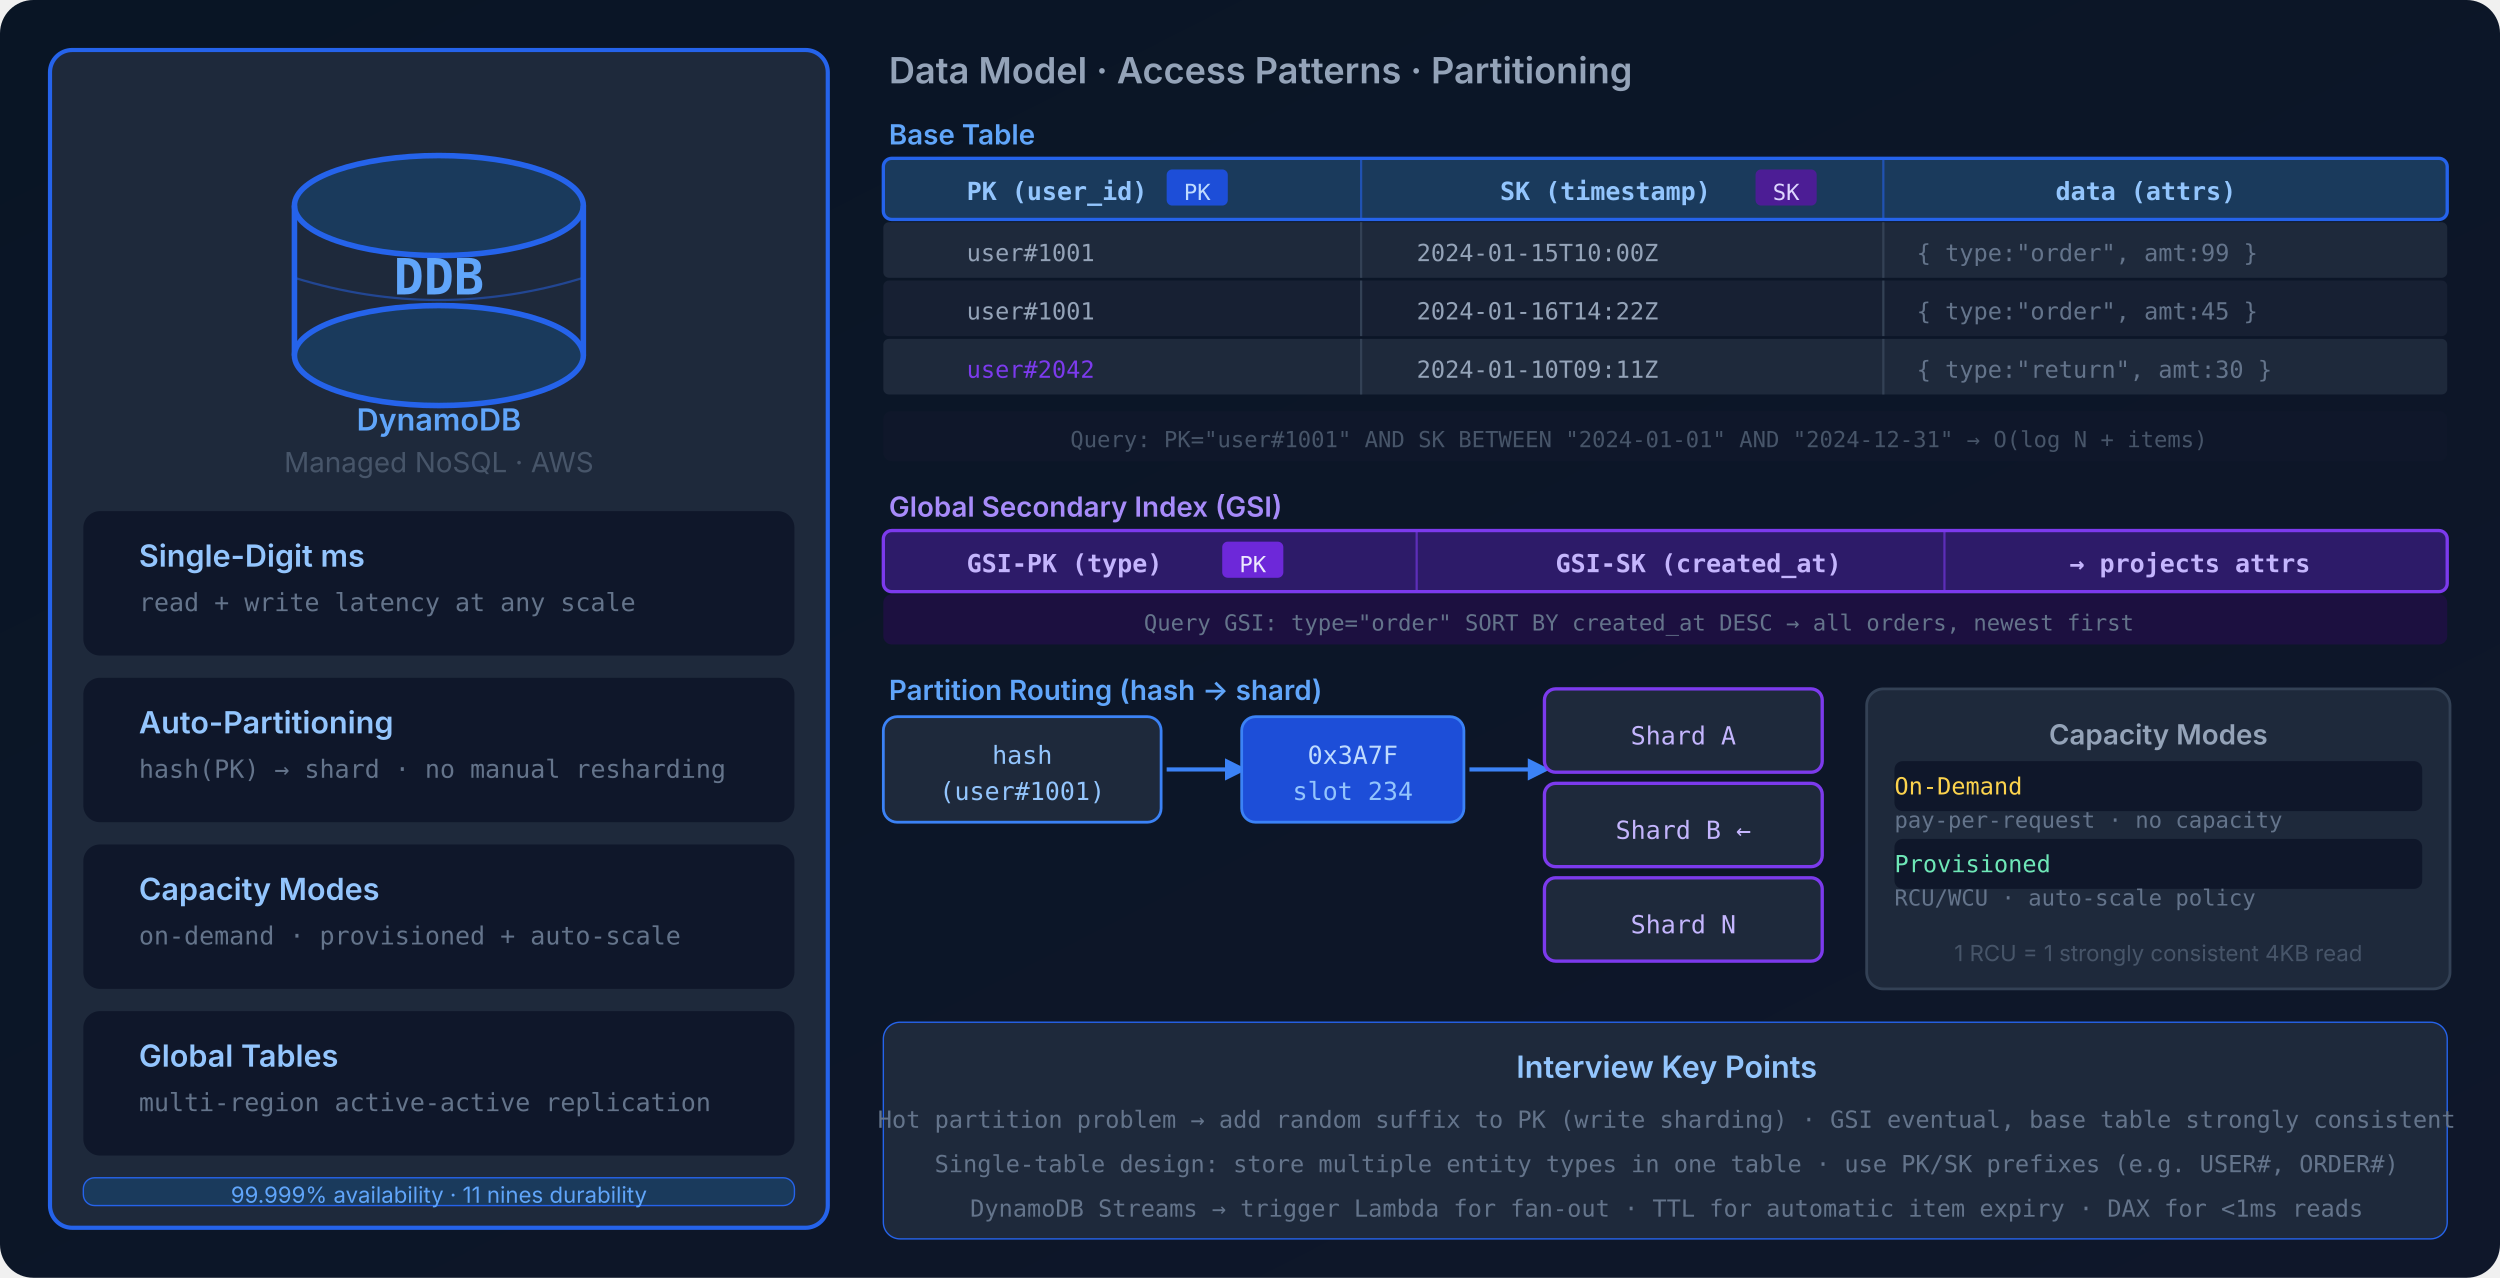
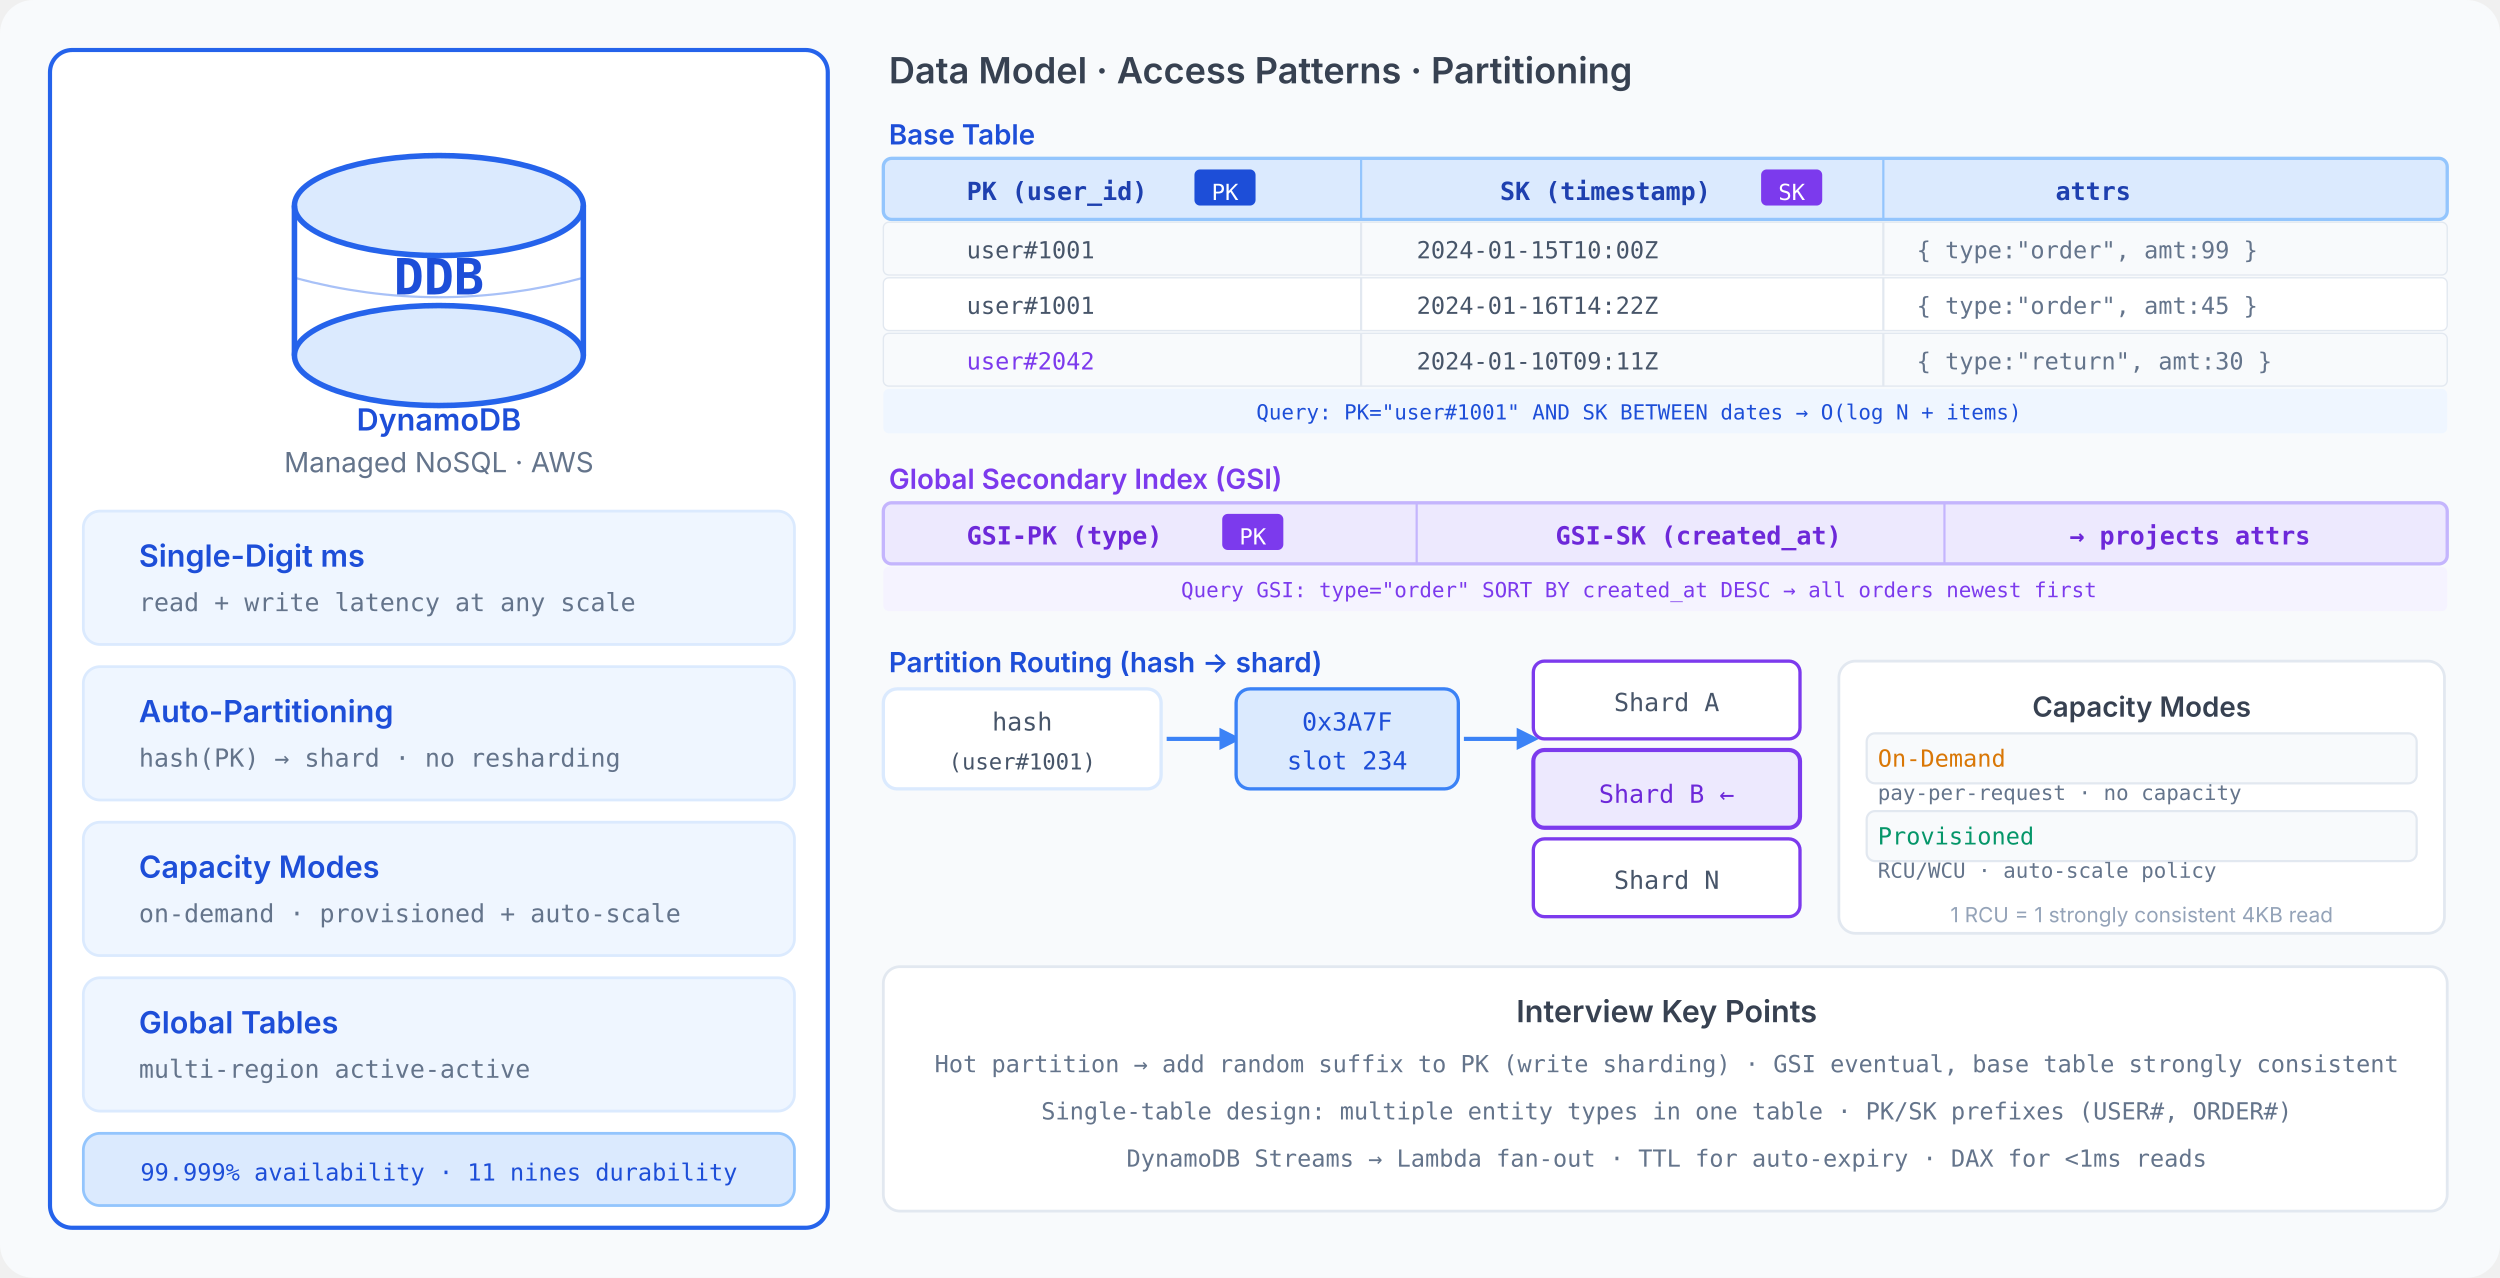
<svg xmlns="http://www.w3.org/2000/svg" viewBox="0 0 900 460" fill="none">
-   <defs>
-     <linearGradient id="bg-ddb" x1="0" y1="0" x2="1" y2="1">
-       <stop offset="0%" stop-color="#091525" />
-       <stop offset="100%" stop-color="#0F172A" />
-     </linearGradient>
-   </defs>
-   <rect width="900" height="460" fill="url(#bg-ddb)" rx="12" />
-   <rect x="18" y="18" width="280" height="424" rx="8" fill="#1E293B" stroke="#2563EB" stroke-width="1.5" />
-   <ellipse cx="158" cy="74" rx="52" ry="18" fill="#1A3A5C" stroke="#2563EB" stroke-width="2" />
+   <rect width="900" height="460" fill="#F8FAFC" rx="12" />
+   <rect x="18" y="18" width="280" height="424" rx="8" fill="#FFFFFF" stroke="#2563EB" stroke-width="1.5" />
+   <ellipse cx="158" cy="74" rx="52" ry="18" fill="#DBEAFE" stroke="#2563EB" stroke-width="2" />
  <path d="M 106 74 L 106 128" stroke="#2563EB" stroke-width="2" />
  <path d="M 210 74 L 210 128" stroke="#2563EB" stroke-width="2" />
-   <ellipse cx="158" cy="128" rx="52" ry="18" fill="#1A3A5C" stroke="#2563EB" stroke-width="2" />
-   <path d="M 106 100 Q 158 116 210 100" stroke="#2563EB" stroke-width="0.8" fill="none" opacity="0.5" />
-   <text x="158" y="106" font-family="monospace" font-size="18" fill="#60A5FA" text-anchor="middle" font-weight="700">DDB</text>
-   <text x="158" y="155" font-family="Inter,sans-serif" font-size="11" fill="#60A5FA" text-anchor="middle" font-weight="600">DynamoDB</text>
-   <text x="158" y="170" font-family="Inter,sans-serif" font-size="10" fill="#475569" text-anchor="middle">Managed NoSQL · AWS</text>
-   <rect x="30" y="184" width="256" height="52" rx="6" fill="#0F172A" />
-   <text x="50" y="204" font-family="Inter,sans-serif" font-size="11" fill="#93C5FD" font-weight="600">Single-Digit ms</text>
+   <ellipse cx="158" cy="128" rx="52" ry="18" fill="#DBEAFE" stroke="#2563EB" stroke-width="2" />
+   <path d="M 106 100 Q 158 114 210 100" stroke="#2563EB" stroke-width="0.8" fill="none" opacity="0.4" />
+   <text x="158" y="106" font-family="monospace" font-size="18" fill="#1D4ED8" text-anchor="middle" font-weight="700">DDB</text>
+   <text x="158" y="155" font-family="Inter,sans-serif" font-size="11" fill="#1D4ED8" text-anchor="middle" font-weight="600">DynamoDB</text>
+   <text x="158" y="170" font-family="Inter,sans-serif" font-size="10" fill="#64748B" text-anchor="middle">Managed NoSQL · AWS</text>
+   <rect x="30" y="184" width="256" height="48" rx="6" fill="#EFF6FF" stroke="#DBEAFE" stroke-width="1" />
+   <text x="50" y="204" font-family="Inter,sans-serif" font-size="11" fill="#1D4ED8" font-weight="600">Single-Digit ms</text>
  <text x="50" y="220" font-family="monospace" font-size="9" fill="#64748B">read + write latency at any scale</text>
-   <rect x="30" y="244" width="256" height="52" rx="6" fill="#0F172A" />
-   <text x="50" y="264" font-family="Inter,sans-serif" font-size="11" fill="#93C5FD" font-weight="600">Auto-Partitioning</text>
-   <text x="50" y="280" font-family="monospace" font-size="9" fill="#64748B">hash(PK) → shard · no manual resharding</text>
-   <rect x="30" y="304" width="256" height="52" rx="6" fill="#0F172A" />
-   <text x="50" y="324" font-family="Inter,sans-serif" font-size="11" fill="#93C5FD" font-weight="600">Capacity Modes</text>
-   <text x="50" y="340" font-family="monospace" font-size="9" fill="#64748B">on-demand · provisioned + auto-scale</text>
-   <rect x="30" y="364" width="256" height="52" rx="6" fill="#0F172A" />
-   <text x="50" y="384" font-family="Inter,sans-serif" font-size="11" fill="#93C5FD" font-weight="600">Global Tables</text>
-   <text x="50" y="400" font-family="monospace" font-size="9" fill="#64748B">multi-region active-active replication</text>
-   <rect x="30" y="424" width="256" height="10" rx="4" fill="#1A3A5C" stroke="#2563EB" stroke-width="0.5" />
-   <text x="158" y="433" font-family="Inter,sans-serif" font-size="8" fill="#60A5FA" text-anchor="middle">99.999% availability · 11 nines durability</text>
-   <text x="320" y="30" font-family="Inter,sans-serif" font-size="13" fill="#94A3B8" font-weight="600">Data Model  ·  Access Patterns  ·  Partitioning</text>
-   <text x="320" y="52" font-family="Inter,sans-serif" font-size="10" fill="#60A5FA" font-weight="600">Base Table</text>
-   <rect x="318" y="57" width="563" height="22" rx="3" fill="#1A3A5C" stroke="#2563EB" stroke-width="1.2" />
-   <text x="348" y="72" font-family="monospace" font-size="9" fill="#93C5FD" font-weight="700">PK  (user_id)</text>
-   <rect x="420" y="61" width="22" height="13" rx="2" fill="#1D4ED8" />
-   <text x="431" y="72" font-family="monospace" font-size="8" fill="#BFDBFE" text-anchor="middle">PK</text>
-   <line x1="490" y1="57" x2="490" y2="79" stroke="#2563EB" stroke-width="0.8" opacity="0.6" />
-   <text x="540" y="72" font-family="monospace" font-size="9" fill="#93C5FD" font-weight="700">SK  (timestamp)</text>
-   <rect x="632" y="61" width="22" height="13" rx="2" fill="#4C1D95" />
-   <text x="643" y="72" font-family="monospace" font-size="8" fill="#DDD6FE" text-anchor="middle">SK</text>
-   <line x1="678" y1="57" x2="678" y2="79" stroke="#2563EB" stroke-width="0.8" opacity="0.6" />
-   <text x="740" y="72" font-family="monospace" font-size="9" fill="#93C5FD" font-weight="700">data  (attrs)</text>
-   <rect x="318" y="80" width="563" height="20" rx="2" fill="#1E293B" />
-   <text x="348" y="94" font-family="monospace" font-size="8.5" fill="#94A3B8">user#1001</text>
-   <line x1="490" y1="80" x2="490" y2="100" stroke="#334155" stroke-width="0.8" />
-   <text x="510" y="94" font-family="monospace" font-size="8.5" fill="#94A3B8">2024-01-15T10:00Z</text>
-   <line x1="678" y1="80" x2="678" y2="100" stroke="#334155" stroke-width="0.8" />
-   <text x="690" y="94" font-family="monospace" font-size="8.5" fill="#64748B">{ type:"order", amt:99 }</text>
-   <rect x="318" y="101" width="563" height="20" rx="2" fill="#172033" />
-   <text x="348" y="115" font-family="monospace" font-size="8.5" fill="#94A3B8">user#1001</text>
-   <line x1="490" y1="101" x2="490" y2="121" stroke="#334155" stroke-width="0.8" />
-   <text x="510" y="115" font-family="monospace" font-size="8.5" fill="#94A3B8">2024-01-16T14:22Z</text>
-   <line x1="678" y1="101" x2="678" y2="121" stroke="#334155" stroke-width="0.8" />
-   <text x="690" y="115" font-family="monospace" font-size="8.5" fill="#64748B">{ type:"order", amt:45 }</text>
-   <rect x="318" y="122" width="563" height="20" rx="2" fill="#1E293B" />
-   <text x="348" y="136" font-family="monospace" font-size="8.5" fill="#7C3AED">user#2042</text>
-   <line x1="490" y1="122" x2="490" y2="142" stroke="#334155" stroke-width="0.8" />
-   <text x="510" y="136" font-family="monospace" font-size="8.5" fill="#94A3B8">2024-01-10T09:11Z</text>
-   <line x1="678" y1="122" x2="678" y2="142" stroke="#334155" stroke-width="0.8" />
-   <text x="690" y="136" font-family="monospace" font-size="8.5" fill="#64748B">{ type:"return", amt:30 }</text>
-   <rect x="318" y="148" width="563" height="18" rx="3" fill="#0F172A" />
-   <text x="590" y="161" font-family="monospace" font-size="8" fill="#475569" text-anchor="middle">Query: PK="user#1001" AND SK BETWEEN "2024-01-01" AND "2024-12-31"  →  O(log N + items)</text>
-   <text x="320" y="186" font-family="Inter,sans-serif" font-size="10" fill="#A78BFA" font-weight="600">Global Secondary Index (GSI)</text>
-   <rect x="318" y="191" width="563" height="22" rx="3" fill="#2D1B69" stroke="#7C3AED" stroke-width="1.2" />
-   <text x="348" y="206" font-family="monospace" font-size="9" fill="#C4B5FD" font-weight="700">GSI-PK  (type)</text>
-   <rect x="440" y="195" width="22" height="13" rx="2" fill="#6D28D9" />
-   <text x="451" y="206" font-family="monospace" font-size="8" fill="#EDE9FE" text-anchor="middle">PK</text>
-   <line x1="510" y1="191" x2="510" y2="213" stroke="#7C3AED" stroke-width="0.8" opacity="0.6" />
-   <text x="560" y="206" font-family="monospace" font-size="9" fill="#C4B5FD" font-weight="700">GSI-SK  (created_at)</text>
-   <line x1="700" y1="191" x2="700" y2="213" stroke="#7C3AED" stroke-width="0.8" opacity="0.6" />
-   <text x="745" y="206" font-family="monospace" font-size="9" fill="#C4B5FD" font-weight="700">→ projects attrs</text>
-   <rect x="318" y="214" width="563" height="18" rx="3" fill="#1C1040" />
-   <text x="590" y="227" font-family="monospace" font-size="8" fill="#64748B" text-anchor="middle">Query GSI: type="order" SORT BY created_at DESC  →  all orders, newest first</text>
-   <text x="320" y="252" font-family="Inter,sans-serif" font-size="10" fill="#60A5FA" font-weight="600">Partition Routing  (hash → shard)</text>
-   <rect x="318" y="258" width="100" height="38" rx="5" fill="#1E293B" stroke="#3B82F6" stroke-width="1" />
-   <text x="368" y="275" font-family="monospace" font-size="9" fill="#93C5FD" text-anchor="middle">hash</text>
-   <text x="368" y="288" font-family="monospace" font-size="9" fill="#93C5FD" text-anchor="middle">(user#1001)</text>
-   <path d="M 420 277 L 444 277" stroke="#3B82F6" stroke-width="1.5" />
-   <polygon points="441,273 449,277 441,281" fill="#3B82F6" />
-   <rect x="447" y="258" width="80" height="38" rx="5" fill="#1D4ED8" stroke="#3B82F6" stroke-width="1" />
-   <text x="487" y="275" font-family="monospace" font-size="9" fill="#BFDBFE" text-anchor="middle">0x3A7F</text>
-   <text x="487" y="288" font-family="monospace" font-size="9" fill="#93C5FD" text-anchor="middle">slot 234</text>
-   <path d="M 529 277 L 553 277" stroke="#3B82F6" stroke-width="1.5" />
-   <polygon points="550,273 558,277 550,281" fill="#3B82F6" />
-   <rect x="556" y="248" width="100" height="30" rx="4" fill="#1E293B" stroke="#7C3AED" stroke-width="1.2" />
-   <text x="606" y="268" font-family="monospace" font-size="9" fill="#C4B5FD" text-anchor="middle">Shard A</text>
-   <rect x="556" y="282" width="100" height="30" rx="4" fill="#1E293B" stroke="#7C3AED" stroke-width="1.2" />
-   <text x="606" y="302" font-family="monospace" font-size="9" fill="#C4B5FD" text-anchor="middle">Shard B  ←</text>
-   <rect x="556" y="316" width="100" height="30" rx="4" fill="#1E293B" stroke="#7C3AED" stroke-width="1.2" />
-   <text x="606" y="336" font-family="monospace" font-size="9" fill="#C4B5FD" text-anchor="middle">Shard N</text>
-   <rect x="672" y="248" width="210" height="108" rx="6" fill="#1E293B" stroke="#334155" stroke-width="1" />
-   <text x="777" y="268" font-family="Inter,sans-serif" font-size="10" fill="#94A3B8" text-anchor="middle" font-weight="600">Capacity Modes</text>
-   <rect x="682" y="274" width="190" height="18" rx="3" fill="#0F172A" />
-   <text x="682" y="286" font-family="monospace" font-size="8.5" fill="#FCD34D">  On-Demand</text>
-   <text x="682" y="298" font-family="monospace" font-size="8" fill="#64748B">    pay-per-request · no capacity</text>
-   <rect x="682" y="302" width="190" height="18" rx="3" fill="#0F172A" />
-   <text x="682" y="314" font-family="monospace" font-size="8.5" fill="#6EE7B7">  Provisioned</text>
-   <text x="682" y="326" font-family="monospace" font-size="8" fill="#64748B">    RCU/WCU · auto-scale policy</text>
-   <text x="777" y="346" font-family="Inter,sans-serif" font-size="8" fill="#475569" text-anchor="middle">1 RCU = 1 strongly consistent 4KB read</text>
-   <rect x="318" y="368" width="563" height="78" rx="6" fill="#1E293B" stroke="#2563EB" stroke-width="0.5" />
-   <text x="600" y="388" font-family="Inter,sans-serif" font-size="11" fill="#93C5FD" text-anchor="middle" font-weight="600">Interview Key Points</text>
-   <text x="600" y="406" font-family="monospace" font-size="8.5" fill="#64748B" text-anchor="middle">Hot partition problem → add random suffix to PK (write sharding)  ·  GSI eventual, base table strongly consistent</text>
-   <text x="600" y="422" font-family="monospace" font-size="8.5" fill="#64748B" text-anchor="middle">Single-table design: store multiple entity types in one table · use PK/SK prefixes  (e.g. USER#, ORDER#)</text>
-   <text x="600" y="438" font-family="monospace" font-size="8.5" fill="#64748B" text-anchor="middle">DynamoDB Streams → trigger Lambda for fan-out · TTL for automatic item expiry · DAX for &lt;1ms reads</text>
+   <rect x="30" y="240" width="256" height="48" rx="6" fill="#EFF6FF" stroke="#DBEAFE" stroke-width="1" />
+   <text x="50" y="260" font-family="Inter,sans-serif" font-size="11" fill="#1D4ED8" font-weight="600">Auto-Partitioning</text>
+   <text x="50" y="276" font-family="monospace" font-size="9" fill="#64748B">hash(PK) → shard · no resharding</text>
+   <rect x="30" y="296" width="256" height="48" rx="6" fill="#EFF6FF" stroke="#DBEAFE" stroke-width="1" />
+   <text x="50" y="316" font-family="Inter,sans-serif" font-size="11" fill="#1D4ED8" font-weight="600">Capacity Modes</text>
+   <text x="50" y="332" font-family="monospace" font-size="9" fill="#64748B">on-demand · provisioned + auto-scale</text>
+   <rect x="30" y="352" width="256" height="48" rx="6" fill="#EFF6FF" stroke="#DBEAFE" stroke-width="1" />
+   <text x="50" y="372" font-family="Inter,sans-serif" font-size="11" fill="#1D4ED8" font-weight="600">Global Tables</text>
+   <text x="50" y="388" font-family="monospace" font-size="9" fill="#64748B">multi-region active-active</text>
+   <rect x="30" y="408" width="256" height="26" rx="6" fill="#DBEAFE" stroke="#93C5FD" stroke-width="1" />
+   <text x="158" y="425" font-family="monospace" font-size="8.5" fill="#1D4ED8" text-anchor="middle">99.999% availability · 11 nines durability</text>
+   <text x="320" y="30" font-family="Inter,sans-serif" font-size="13" fill="#374151" font-weight="600">Data Model  ·  Access Patterns  ·  Partitioning</text>
+   <text x="320" y="52" font-family="Inter,sans-serif" font-size="10" fill="#1D4ED8" font-weight="600">Base Table</text>
+   <rect x="318" y="57" width="563" height="22" rx="3" fill="#DBEAFE" stroke="#93C5FD" stroke-width="1.2" />
+   <text x="348" y="72" font-family="monospace" font-size="9" fill="#1E40AF" font-weight="700">PK  (user_id)</text>
+   <rect x="430" y="61" width="22" height="13" rx="2" fill="#1D4ED8" />
+   <text x="441" y="72" font-family="monospace" font-size="8" fill="#FFFFFF" text-anchor="middle">PK</text>
+   <line x1="490" y1="57" x2="490" y2="79" stroke="#93C5FD" stroke-width="0.8" />
+   <text x="540" y="72" font-family="monospace" font-size="9" fill="#1E40AF" font-weight="700">SK  (timestamp)</text>
+   <rect x="634" y="61" width="22" height="13" rx="2" fill="#7C3AED" />
+   <text x="645" y="72" font-family="monospace" font-size="8" fill="#FFFFFF" text-anchor="middle">SK</text>
+   <line x1="678" y1="57" x2="678" y2="79" stroke="#93C5FD" stroke-width="0.8" />
+   <text x="740" y="72" font-family="monospace" font-size="9" fill="#1E40AF" font-weight="700">attrs</text>
+   <rect x="318" y="80" width="563" height="19" rx="2" fill="#F8FAFC" stroke="#E2E8F0" stroke-width="0.5" />
+   <text x="348" y="93" font-family="monospace" font-size="8.5" fill="#475569">user#1001</text>
+   <line x1="490" y1="80" x2="490" y2="99" stroke="#E2E8F0" stroke-width="0.8" />
+   <text x="510" y="93" font-family="monospace" font-size="8.5" fill="#475569">2024-01-15T10:00Z</text>
+   <line x1="678" y1="80" x2="678" y2="99" stroke="#E2E8F0" stroke-width="0.8" />
+   <text x="690" y="93" font-family="monospace" font-size="8.5" fill="#64748B">{ type:"order", amt:99 }</text>
+   <rect x="318" y="100" width="563" height="19" rx="2" fill="#FFFFFF" stroke="#E2E8F0" stroke-width="0.5" />
+   <text x="348" y="113" font-family="monospace" font-size="8.5" fill="#475569">user#1001</text>
+   <line x1="490" y1="100" x2="490" y2="119" stroke="#E2E8F0" stroke-width="0.8" />
+   <text x="510" y="113" font-family="monospace" font-size="8.5" fill="#475569">2024-01-16T14:22Z</text>
+   <line x1="678" y1="100" x2="678" y2="119" stroke="#E2E8F0" stroke-width="0.8" />
+   <text x="690" y="113" font-family="monospace" font-size="8.5" fill="#64748B">{ type:"order", amt:45 }</text>
+   <rect x="318" y="120" width="563" height="19" rx="2" fill="#F8FAFC" stroke="#E2E8F0" stroke-width="0.5" />
+   <text x="348" y="133" font-family="monospace" font-size="8.5" fill="#7C3AED">user#2042</text>
+   <line x1="490" y1="120" x2="490" y2="139" stroke="#E2E8F0" stroke-width="0.8" />
+   <text x="510" y="133" font-family="monospace" font-size="8.5" fill="#475569">2024-01-10T09:11Z</text>
+   <line x1="678" y1="120" x2="678" y2="139" stroke="#E2E8F0" stroke-width="0.8" />
+   <text x="690" y="133" font-family="monospace" font-size="8.5" fill="#64748B">{ type:"return", amt:30 }</text>
+   <rect x="318" y="140" width="563" height="16" rx="2" fill="#EFF6FF" />
+   <text x="590" y="151" font-family="monospace" font-size="7.5" fill="#1D4ED8" text-anchor="middle">Query: PK="user#1001" AND SK BETWEEN dates  →  O(log N + items)</text>
+   <text x="320" y="176" font-family="Inter,sans-serif" font-size="10" fill="#7C3AED" font-weight="600">Global Secondary Index (GSI)</text>
+   <rect x="318" y="181" width="563" height="22" rx="3" fill="#EDE9FE" stroke="#C4B5FD" stroke-width="1.2" />
+   <text x="348" y="196" font-family="monospace" font-size="9" fill="#6D28D9" font-weight="700">GSI-PK  (type)</text>
+   <rect x="440" y="185" width="22" height="13" rx="2" fill="#7C3AED" />
+   <text x="451" y="196" font-family="monospace" font-size="8" fill="#FFFFFF" text-anchor="middle">PK</text>
+   <line x1="510" y1="181" x2="510" y2="203" stroke="#C4B5FD" stroke-width="0.8" />
+   <text x="560" y="196" font-family="monospace" font-size="9" fill="#6D28D9" font-weight="700">GSI-SK  (created_at)</text>
+   <line x1="700" y1="181" x2="700" y2="203" stroke="#C4B5FD" stroke-width="0.8" />
+   <text x="745" y="196" font-family="monospace" font-size="9" fill="#6D28D9" font-weight="700">→ projects attrs</text>
+   <rect x="318" y="204" width="563" height="16" rx="2" fill="#F5F3FF" />
+   <text x="590" y="215" font-family="monospace" font-size="7.5" fill="#7C3AED" text-anchor="middle">Query GSI: type="order" SORT BY created_at DESC  →  all orders newest first</text>
+   <text x="320" y="242" font-family="Inter,sans-serif" font-size="10" fill="#1D4ED8" font-weight="600">Partition Routing  (hash → shard)</text>
+   <rect x="318" y="248" width="100" height="36" rx="5" fill="#FFFFFF" stroke="#DBEAFE" stroke-width="1.2" />
+   <text x="368" y="263" font-family="monospace" font-size="9" fill="#475569" text-anchor="middle">hash</text>
+   <text x="368" y="277" font-family="monospace" font-size="8" fill="#475569" text-anchor="middle">(user#1001)</text>
+   <path d="M 420 266 L 442 266" stroke="#3B82F6" stroke-width="1.5" />
+   <polygon points="439,262 447,266 439,270" fill="#3B82F6" />
+   <rect x="445" y="248" width="80" height="36" rx="5" fill="#DBEAFE" stroke="#3B82F6" stroke-width="1.2" />
+   <text x="485" y="263" font-family="monospace" font-size="9" fill="#1D4ED8" text-anchor="middle">0x3A7F</text>
+   <text x="485" y="277" font-family="monospace" font-size="9" fill="#1D4ED8" text-anchor="middle">slot 234</text>
+   <path d="M 527 266 L 549 266" stroke="#3B82F6" stroke-width="1.5" />
+   <polygon points="546,262 554,266 546,270" fill="#3B82F6" />
+   <rect x="552" y="238" width="96" height="28" rx="4" fill="#FFFFFF" stroke="#7C3AED" stroke-width="1.2" />
+   <text x="600" y="256" font-family="monospace" font-size="9" fill="#475569" text-anchor="middle">Shard A</text>
+   <rect x="552" y="270" width="96" height="28" rx="4" fill="#EDE9FE" stroke="#7C3AED" stroke-width="1.5" />
+   <text x="600" y="289" font-family="monospace" font-size="9" fill="#6D28D9" text-anchor="middle">Shard B ←</text>
+   <rect x="552" y="302" width="96" height="28" rx="4" fill="#FFFFFF" stroke="#7C3AED" stroke-width="1.2" />
+   <text x="600" y="320" font-family="monospace" font-size="9" fill="#475569" text-anchor="middle">Shard N</text>
+   <rect x="662" y="238" width="218" height="98" rx="6" fill="#FFFFFF" stroke="#E2E8F0" stroke-width="1" />
+   <text x="771" y="258" font-family="Inter,sans-serif" font-size="10" fill="#374151" text-anchor="middle" font-weight="600">Capacity Modes</text>
+   <rect x="672" y="264" width="198" height="18" rx="3" fill="#F8FAFC" stroke="#E2E8F0" stroke-width="0.8" />
+   <text x="676" y="276" font-family="monospace" font-size="8.5" fill="#D97706">  On-Demand</text>
+   <text x="676" y="288" font-family="monospace" font-size="7.5" fill="#64748B">    pay-per-request · no capacity</text>
+   <rect x="672" y="292" width="198" height="18" rx="3" fill="#F8FAFC" stroke="#E2E8F0" stroke-width="0.8" />
+   <text x="676" y="304" font-family="monospace" font-size="8.5" fill="#059669">  Provisioned</text>
+   <text x="676" y="316" font-family="monospace" font-size="7.5" fill="#64748B">    RCU/WCU · auto-scale policy</text>
+   <text x="771" y="332" font-family="Inter,sans-serif" font-size="7.5" fill="#94A3B8" text-anchor="middle">1 RCU = 1 strongly consistent 4KB read</text>
+   <rect x="318" y="348" width="563" height="88" rx="6" fill="#FFFFFF" stroke="#E2E8F0" stroke-width="1" />
+   <text x="600" y="368" font-family="Inter,sans-serif" font-size="11" fill="#374151" text-anchor="middle" font-weight="600">Interview Key Points</text>
+   <text x="600" y="386" font-family="monospace" font-size="8.5" fill="#64748B" text-anchor="middle">Hot partition → add random suffix to PK (write sharding)  ·  GSI eventual, base table strongly consistent</text>
+   <text x="600" y="403" font-family="monospace" font-size="8.5" fill="#64748B" text-anchor="middle">Single-table design: multiple entity types in one table · PK/SK prefixes (USER#, ORDER#)</text>
+   <text x="600" y="420" font-family="monospace" font-size="8.5" fill="#64748B" text-anchor="middle">DynamoDB Streams → Lambda fan-out · TTL for auto-expiry · DAX for &lt;1ms reads</text>
</svg>
